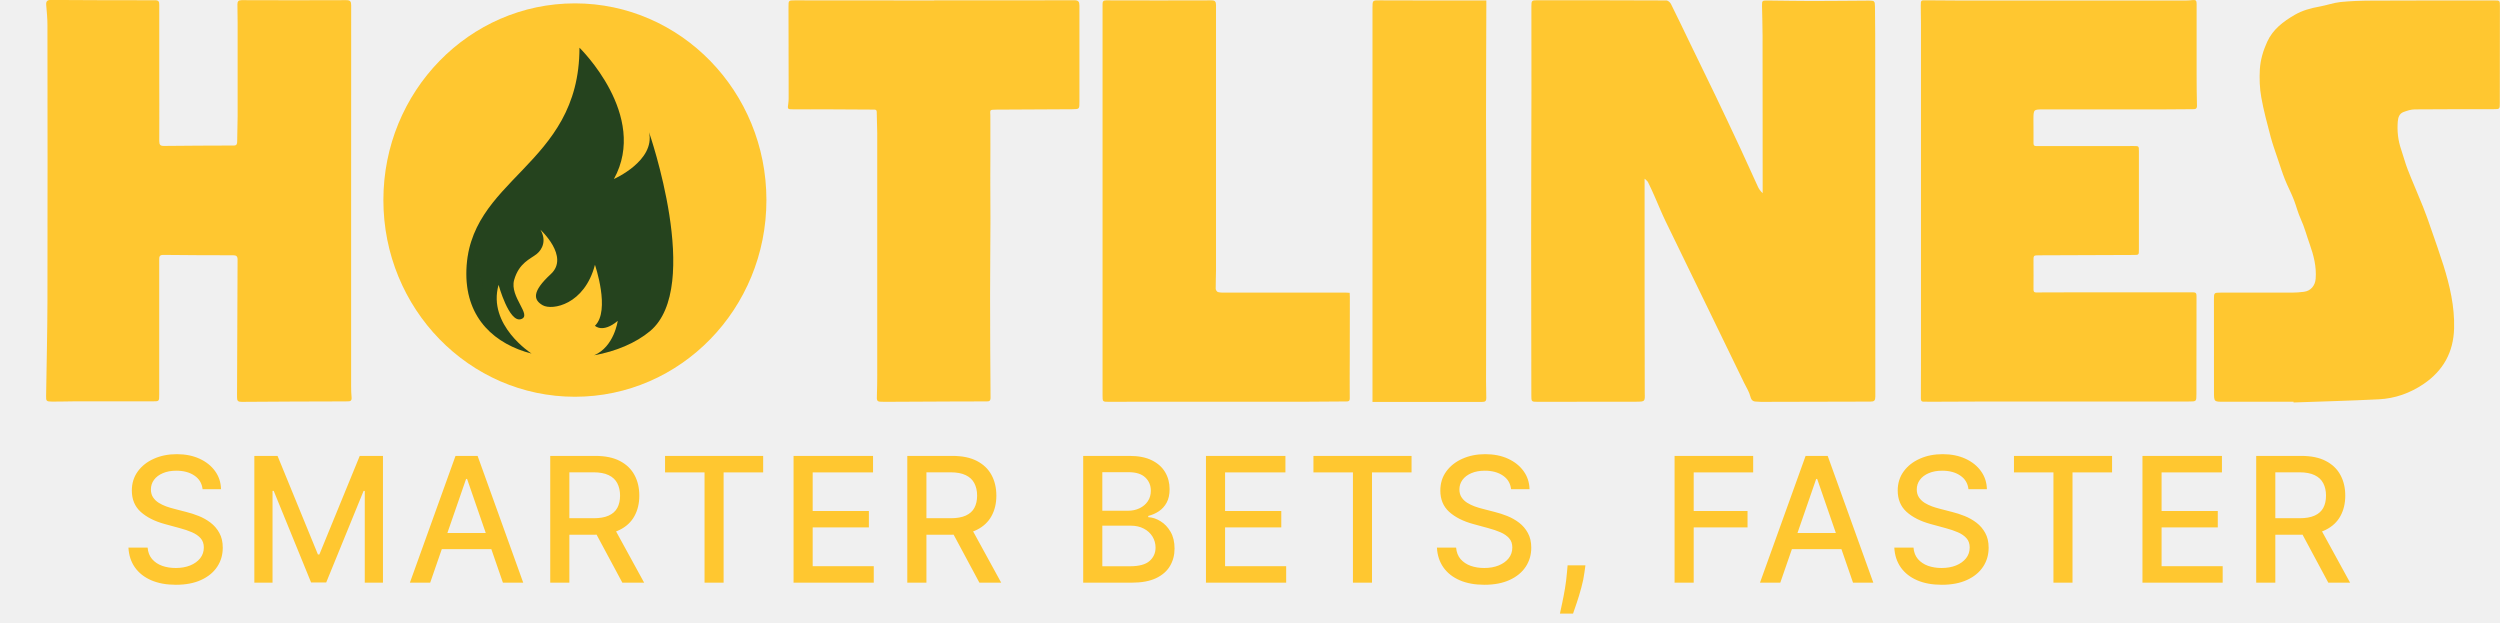
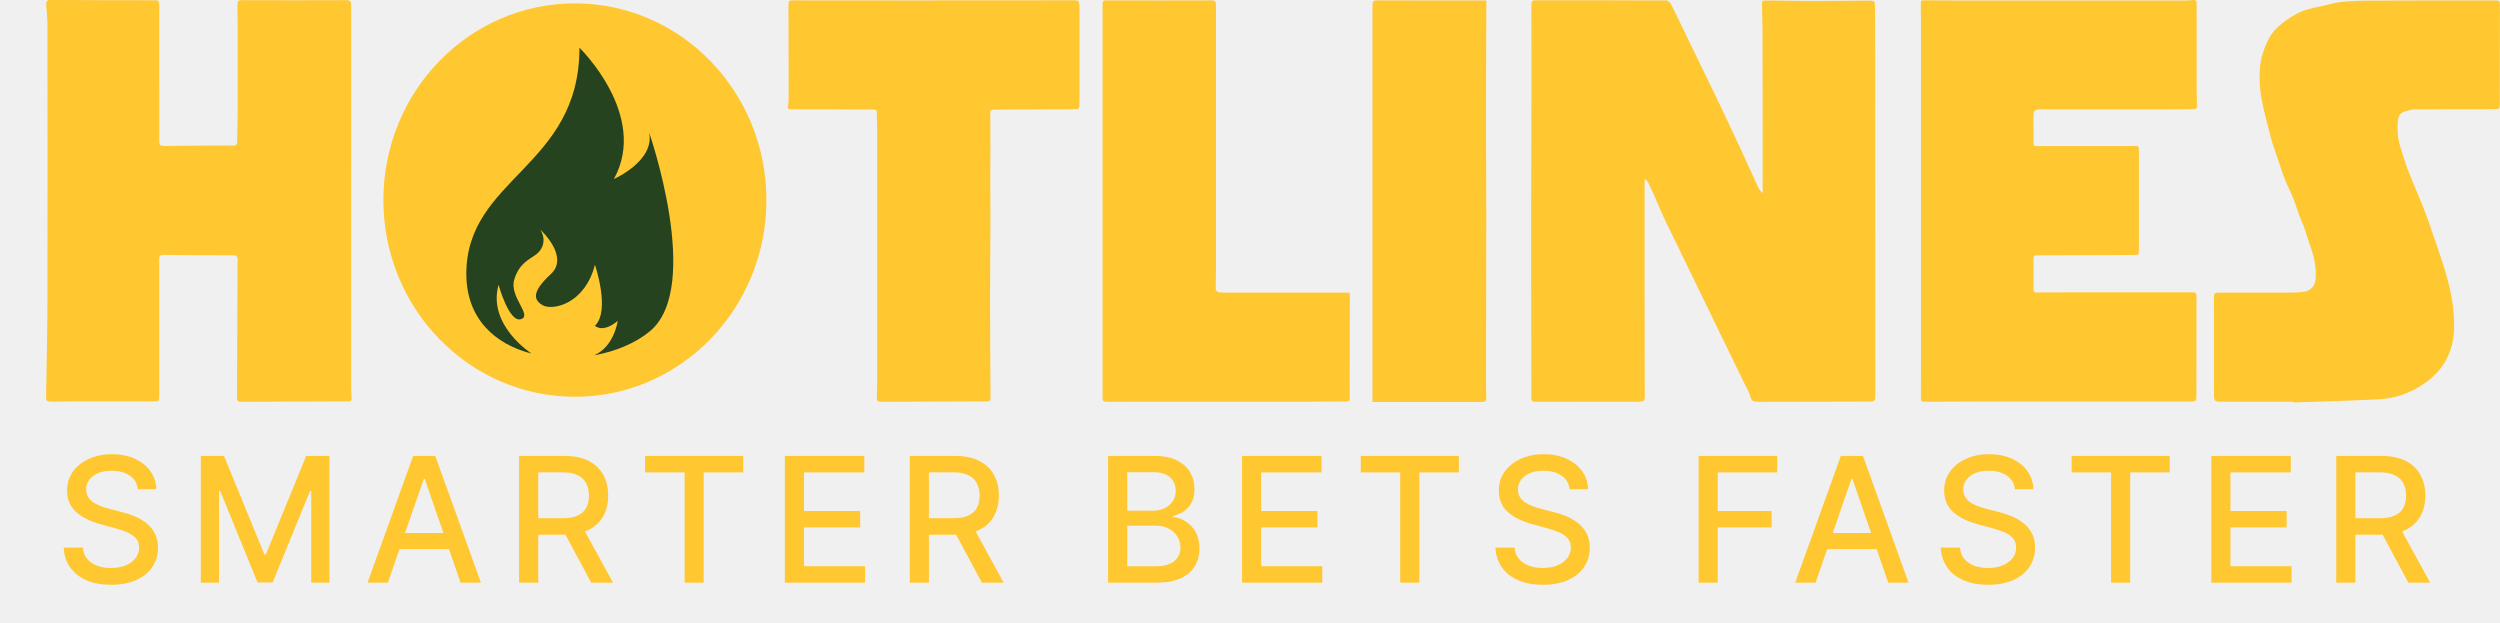
<svg xmlns="http://www.w3.org/2000/svg" width="502" height="125" viewBox="0 0 502 125" fill="none">
  <g clip-path="url(#clip0_1_4)">
    <path d="M330.235 35.863C330.235 43.908 330.235 51.902 330.235 59.885C330.235 66.18 330.255 72.474 330.265 78.769C330.265 78.82 330.265 78.881 330.265 78.932C330.315 80.621 330.315 80.652 328.601 80.662C321.974 80.683 315.347 80.683 308.72 80.683C307.504 80.683 307.494 80.641 307.494 79.383C307.484 68.871 307.454 58.36 307.454 47.849C307.454 37.89 307.504 27.921 307.514 17.962C307.514 12.384 307.504 6.796 307.504 1.218C307.504 0.133 307.584 0.051 308.65 0.051C317.31 0.051 325.96 0.051 334.62 0.092C334.929 0.092 335.368 0.481 335.527 0.798C336.803 3.357 338.028 5.936 339.274 8.505C340.978 12.026 342.712 15.547 344.406 19.078C346.14 22.701 347.864 26.345 349.558 29.988C350.724 32.486 351.84 35.014 352.996 37.511C353.206 37.962 353.505 38.381 353.943 38.791C353.943 37.603 353.943 36.416 353.943 35.229C353.943 25.864 353.943 16.509 353.923 7.144C353.923 5.158 353.844 3.173 353.814 1.187C353.804 0.133 353.834 0.092 354.9 0.102C357.87 0.123 360.829 0.194 363.799 0.194C367.616 0.194 371.443 0.143 375.259 0.123C376.365 0.123 376.485 0.174 376.495 1.31C376.545 4.872 376.545 8.423 376.545 11.985C376.545 34.543 376.545 57.091 376.565 79.649C376.565 80.427 376.336 80.641 375.618 80.641C368.274 80.641 360.919 80.672 353.574 80.693C353.285 80.693 352.987 80.652 352.698 80.641C352.01 80.641 351.671 80.386 351.472 79.608C351.233 78.656 350.655 77.786 350.216 76.875C347.804 71.911 345.393 66.937 342.981 61.973C340.141 56.129 337.281 50.285 334.451 44.43C333.693 42.864 333.046 41.257 332.348 39.671C331.89 38.637 331.431 37.593 330.923 36.58C330.774 36.293 330.445 36.099 330.225 35.874L330.235 35.863Z" fill="#FFC730" />
    <path d="M70.506 40.357C70.506 52.751 70.506 65.156 70.506 77.551C70.506 78.288 70.525 79.035 70.595 79.761C70.665 80.396 70.416 80.621 69.838 80.59C69.599 80.58 69.36 80.601 69.12 80.601C62.254 80.621 55.388 80.631 48.522 80.693C47.764 80.693 47.585 80.478 47.595 79.721C47.645 70.519 47.665 61.328 47.705 52.127C47.705 51.421 47.426 51.257 46.788 51.257C42.114 51.257 37.44 51.236 32.766 51.185C31.989 51.185 31.969 51.595 31.969 52.168C31.969 57.398 31.969 62.628 31.969 67.848C31.969 71.655 31.969 75.453 31.969 79.26C31.969 80.58 31.969 80.59 30.644 80.59C25.382 80.59 20.12 80.59 14.848 80.59C13.384 80.59 11.909 80.662 10.444 80.642C9.308 80.631 9.238 80.519 9.258 79.526C9.358 73.16 9.507 66.794 9.527 60.428C9.567 41.953 9.547 23.479 9.527 4.995C9.527 3.664 9.387 2.323 9.278 0.993C9.218 0.235 9.517 -0.02 10.245 -0.01C17.22 0.031 24.196 0.061 31.162 0.051C31.899 0.051 31.979 0.369 31.979 0.983C31.969 6.131 31.969 11.279 31.979 16.417C31.979 20.388 32.009 24.359 31.979 28.32C31.979 29.078 32.188 29.313 32.936 29.303C37.61 29.252 42.283 29.231 46.957 29.221C47.535 29.221 47.615 28.893 47.625 28.443C47.655 26.744 47.705 25.055 47.715 23.356C47.725 17.093 47.725 10.819 47.715 4.555C47.715 3.326 47.685 2.098 47.675 0.87C47.675 0.276 47.884 0.031 48.532 0.031C55.538 0.061 62.533 0.061 69.539 0.031C70.336 0.031 70.516 0.297 70.516 1.065C70.496 14.145 70.506 27.235 70.506 40.316H70.525L70.506 40.357Z" fill="#FFC730" />
    <path d="M385.733 40.428C385.733 28.494 385.733 16.56 385.733 4.626C385.733 3.449 385.683 2.272 385.693 1.095C385.693 0.01 385.743 0.051 386.779 0.061C390.785 0.102 394.792 0.113 398.808 0.113C411.713 0.113 424.628 0.113 437.533 0.113C438.44 0.113 439.357 0.133 440.254 0.02C440.922 -0.061 441.081 0.113 441.081 0.778C441.061 5.568 441.081 10.358 441.081 15.148C441.081 17.174 441.101 19.201 441.151 21.217C441.171 21.882 440.812 21.923 440.344 21.923C438.42 21.923 436.497 21.964 434.574 21.964C426.502 21.964 418.43 21.964 410.358 21.964C408.335 21.964 408.325 21.964 408.315 24.001C408.315 25.587 408.345 27.174 408.325 28.76C408.325 29.262 408.534 29.334 408.963 29.334C415.46 29.323 421.947 29.323 428.445 29.323C429.501 29.323 429.491 29.323 429.491 30.388C429.491 36.959 429.491 43.529 429.491 50.1C429.491 51.185 429.501 51.195 428.445 51.195C422.117 51.216 415.779 51.236 409.451 51.267C408.315 51.267 408.315 51.298 408.325 52.444C408.325 54.327 408.355 56.221 408.325 58.104C408.325 58.585 408.464 58.739 408.903 58.728C409.919 58.708 410.936 58.708 411.952 58.708C421.409 58.708 430.877 58.708 440.334 58.698C440.892 58.698 441.061 58.851 441.061 59.435C441.041 66.005 441.041 72.576 441.041 79.147C441.041 80.621 441.041 80.621 439.517 80.621C426.312 80.621 413.118 80.611 399.914 80.621C395.669 80.621 391.413 80.652 387.168 80.672C386.899 80.672 386.63 80.621 386.371 80.652C385.813 80.703 385.703 80.437 385.713 79.925C385.733 77.458 385.733 75.002 385.733 72.535C385.733 61.83 385.733 51.124 385.733 40.428Z" fill="#FFC730" />
    <path d="M460.544 80.672C455.87 80.672 451.196 80.672 446.512 80.672C444.579 80.672 444.569 80.683 444.569 78.707C444.569 72.525 444.559 66.333 444.559 60.151C444.559 58.78 444.559 58.759 445.944 58.759C450.698 58.759 455.461 58.759 460.215 58.759C461.012 58.759 461.819 58.698 462.607 58.595C463.982 58.432 464.889 57.367 464.988 55.944C465.168 53.55 464.59 51.288 463.802 49.067C463.195 47.368 462.736 45.597 461.989 43.969C461.421 42.731 461.112 41.431 460.633 40.183C460.105 38.791 459.388 37.47 458.83 36.078C458.292 34.727 457.853 33.325 457.385 31.943C456.896 30.47 456.358 29.016 455.96 27.522C455.262 24.861 454.535 22.2 454.056 19.487C453.737 17.676 453.678 15.782 453.777 13.94C453.887 12.026 454.445 10.163 455.252 8.393C456.408 5.865 458.491 4.319 460.753 2.999C462.308 2.098 464.012 1.627 465.766 1.32C467.171 1.064 468.546 0.563 469.961 0.409C472.054 0.194 474.166 0.133 476.279 0.123C484.461 0.082 492.632 0.092 500.814 0.092C501.97 0.092 501.98 0.092 501.98 1.269C501.98 7.727 501.97 14.186 501.96 20.644C501.96 21.913 501.96 21.923 500.685 21.923C495.423 21.923 490.151 21.923 484.889 21.964C484.132 21.964 483.345 22.23 482.617 22.497C481.78 22.804 481.531 23.612 481.471 24.421C481.322 26.314 481.521 28.177 482.139 29.978C482.607 31.34 482.956 32.742 483.484 34.083C484.451 36.559 485.537 38.995 486.524 41.472C487.112 42.926 487.63 44.41 488.138 45.894C488.985 48.34 489.852 50.766 490.629 53.232C491.925 57.357 492.902 61.553 492.782 65.934C492.662 70.754 490.57 74.449 486.663 77.1C483.933 78.953 480.913 80.017 477.664 80.181C471.964 80.468 466.254 80.611 460.544 80.816C460.544 80.764 460.544 80.713 460.544 80.662V80.672Z" fill="#FFC730" />
    <path d="M187.58 0.072C196.957 0.072 206.335 0.082 215.712 0.051C216.549 0.051 216.749 0.338 216.749 1.136C216.729 7.564 216.739 14.002 216.749 20.429C216.749 21.903 216.769 21.923 215.284 21.934C210.181 21.964 205.079 21.985 199.977 22.015C198.602 22.015 198.851 22.118 198.861 23.233C198.891 27.553 198.861 31.882 198.851 36.211C198.851 38.893 198.881 41.575 198.881 44.256C198.871 49.374 198.811 54.491 198.811 59.609C198.811 66.364 198.851 73.129 198.901 79.884C198.901 80.549 198.582 80.601 198.113 80.601C195.652 80.601 193.2 80.611 190.739 80.621C186.543 80.641 182.348 80.662 178.153 80.683C177.963 80.683 177.774 80.683 177.594 80.683C176.01 80.683 176.02 80.683 176.09 79.096C176.139 77.786 176.149 76.466 176.149 75.156C176.149 59.035 176.149 42.915 176.149 26.795C176.149 25.373 176.05 23.95 176.05 22.527C176.05 21.964 175.711 22.005 175.352 22.005C172.253 21.985 169.154 21.964 166.054 21.954C163.812 21.954 161.57 21.974 159.318 21.954C158.102 21.954 158.122 21.934 158.291 20.757C158.381 20.132 158.361 19.498 158.361 18.873C158.361 13.039 158.341 7.216 158.331 1.382C158.331 0.082 158.331 0.072 159.607 0.072C168.346 0.072 177.086 0.082 185.816 0.092C186.404 0.092 186.992 0.092 187.58 0.092C187.58 0.082 187.58 0.061 187.58 0.051V0.072Z" fill="#FFC730" />
    <path d="M271.011 58.78C271.021 59.097 271.05 59.363 271.05 59.629C271.05 63.682 271.041 67.725 271.031 71.778C271.031 74.511 270.991 77.254 271.031 79.987C271.031 80.58 270.752 80.611 270.353 80.611C267.842 80.631 265.33 80.652 262.819 80.662C258.095 80.662 253.362 80.662 248.638 80.662C242.978 80.662 237.307 80.662 231.647 80.662C228.657 80.662 225.668 80.683 222.668 80.683C221.403 80.683 221.393 80.672 221.393 79.372C221.393 53.949 221.393 28.515 221.393 3.091C221.393 2.323 221.393 1.556 221.393 0.788C221.393 0.297 221.552 0.072 222.1 0.072C229.156 0.092 236.211 0.102 243.267 0.072C243.974 0.072 244.174 0.307 244.174 1.024C244.164 18.812 244.174 36.6 244.174 54.389C244.174 55.596 244.094 56.794 244.114 58.002C244.114 58.227 244.373 58.595 244.572 58.647C245.031 58.769 245.519 58.759 246.007 58.759C254.099 58.759 262.201 58.759 270.293 58.759C270.522 58.759 270.761 58.78 271.05 58.8L271.011 58.78Z" fill="#FFC730" />
    <path d="M275.595 80.713C275.595 77.499 275.595 74.439 275.595 71.369C275.595 48.135 275.595 24.892 275.595 1.658C275.595 0.02 275.595 0.061 277.149 0.072C283.139 0.102 289.118 0.092 295.107 0.092C296.173 0.092 297.24 0.092 298.456 0.092C298.456 0.532 298.456 0.983 298.456 1.433C298.436 8.792 298.396 16.151 298.396 23.52C298.396 30.193 298.446 36.877 298.446 43.55C298.446 53.427 298.416 63.303 298.406 73.191C298.406 75.412 298.376 77.622 298.446 79.843C298.466 80.611 298.177 80.703 297.569 80.703C295.914 80.683 294.26 80.703 292.596 80.703C287.274 80.703 281.963 80.703 276.641 80.703H275.595V80.713Z" fill="#FFC730" />
    <path d="M115.44 79.669C136.679 79.669 153.897 61.986 153.897 40.172C153.897 18.359 136.679 0.676 115.44 0.676C94.201 0.676 76.983 18.359 76.983 40.172C76.983 61.986 94.201 79.669 115.44 79.669Z" fill="#FFC730" />
-     <path d="M130.328 26.55C131.604 32.291 123.273 35.945 123.273 35.945C130.328 23.152 116.357 9.58 116.357 9.58C116.357 33.602 93.645 35.689 93.645 54.993C93.645 64.081 99.475 69.127 106.74 71C106.72 70.98 97.831 65.309 100.113 57.193C100.113 57.193 102.206 64.829 104.597 64.091C106.979 63.355 102.266 59.639 103.242 56.211C104.219 52.782 106.501 52.004 107.747 51.021C108.982 50.039 109.75 48.186 108.514 46.129C108.514 46.129 114.423 51.513 110.607 55.034C106.79 58.554 107.079 60.223 108.982 61.297C110.886 62.372 117.373 61.195 119.466 53.171C119.466 53.171 122.615 62.372 119.466 65.412C119.466 65.412 120.991 66.978 124.04 64.429C124.04 64.429 123.333 69.629 119.306 71.338C123.641 70.56 127.658 68.882 130.528 66.487C141.141 57.613 130.328 26.55 130.328 26.55Z" fill="#25431E" />
+     <path d="M130.328 26.55C131.604 32.291 123.273 35.945 123.273 35.945C130.328 23.152 116.357 9.58 116.357 9.58C116.357 33.602 93.645 35.689 93.645 54.993C93.645 64.081 99.475 69.127 106.74 71C106.72 70.98 97.831 65.309 100.113 57.193C100.113 57.193 102.206 64.829 104.597 64.091C106.979 63.355 102.266 59.639 103.242 56.211C104.219 52.782 106.501 52.004 107.747 51.022C108.982 50.039 109.75 48.186 108.514 46.129C108.514 46.129 114.423 51.513 110.607 55.034C106.79 58.554 107.079 60.223 108.982 61.297C110.886 62.372 117.373 61.195 119.466 53.171C119.466 53.171 122.615 62.372 119.466 65.412C119.466 65.412 120.991 66.978 124.04 64.429C124.04 64.429 123.333 69.629 119.306 71.338C123.641 70.56 127.658 68.882 130.528 66.487C141.141 57.613 130.328 26.55 130.328 26.55Z" fill="#25431E" />
    <g opacity="0.1">
      <path d="M135.162 53.898C135.142 53.979 131.803 66.681 119.296 71.338C123.631 70.56 127.648 68.882 130.518 66.487C133.717 63.815 134.962 59.138 135.162 53.898Z" fill="#25431E" />
    </g>
    <g opacity="0.1">
      <path d="M94.562 48.637C93.974 50.551 93.635 52.639 93.635 54.993C93.635 63.928 99.256 68.953 106.351 70.898C98.13 67.09 94.582 48.729 94.562 48.637Z" fill="#25431E" />
    </g>
  </g>
-   <path d="M40.68 98.232C40.547 97.056 40 96.144 39.039 95.498C38.078 94.843 36.868 94.516 35.41 94.516C34.366 94.516 33.463 94.682 32.7 95.013C31.938 95.336 31.346 95.784 30.923 96.356C30.509 96.919 30.302 97.561 30.302 98.282C30.302 98.887 30.442 99.409 30.724 99.848C31.014 100.287 31.391 100.656 31.855 100.954C32.327 101.244 32.833 101.489 33.371 101.688C33.91 101.878 34.428 102.036 34.925 102.16L37.411 102.806C38.223 103.005 39.056 103.274 39.909 103.614C40.763 103.954 41.554 104.401 42.283 104.956C43.012 105.511 43.6 106.199 44.048 107.02C44.504 107.84 44.731 108.822 44.731 109.965C44.731 111.407 44.359 112.687 43.613 113.806C42.876 114.924 41.802 115.807 40.394 116.453C38.993 117.099 37.299 117.423 35.31 117.423C33.405 117.423 31.756 117.12 30.364 116.515C28.972 115.91 27.882 115.053 27.095 113.942C26.308 112.824 25.873 111.498 25.79 109.965H29.643C29.717 110.885 30.016 111.651 30.538 112.265C31.068 112.869 31.743 113.321 32.564 113.619C33.392 113.909 34.3 114.054 35.285 114.054C36.371 114.054 37.336 113.884 38.181 113.545C39.035 113.197 39.706 112.716 40.195 112.103C40.684 111.482 40.928 110.757 40.928 109.928C40.928 109.174 40.713 108.557 40.282 108.076C39.859 107.595 39.283 107.198 38.554 106.883C37.834 106.568 37.017 106.29 36.106 106.05L33.098 105.23C31.06 104.675 29.444 103.858 28.251 102.781C27.066 101.704 26.473 100.279 26.473 98.506C26.473 97.039 26.871 95.759 27.666 94.665C28.462 93.571 29.539 92.722 30.898 92.117C32.257 91.504 33.79 91.197 35.497 91.197C37.22 91.197 38.741 91.5 40.058 92.105C41.384 92.71 42.428 93.542 43.19 94.603C43.953 95.655 44.35 96.865 44.383 98.232H40.68ZM51.071 91.546H55.732L63.836 111.332H64.134L72.237 91.546H76.898V117H73.244V98.58H73.008L65.501 116.963H62.468L54.961 98.568H54.725V117H51.071V91.546ZM86.382 117H82.306L91.466 91.546H95.903L105.063 117H100.986L93.79 96.169H93.591L86.382 117ZM87.066 107.032H100.29V110.263H87.066V107.032ZM110.489 117V91.546H119.562C121.534 91.546 123.171 91.885 124.472 92.565C125.781 93.244 126.758 94.184 127.405 95.386C128.051 96.579 128.374 97.959 128.374 99.525C128.374 101.083 128.047 102.454 127.392 103.639C126.746 104.815 125.768 105.731 124.459 106.386C123.158 107.04 121.522 107.368 119.55 107.368H112.676V104.061H119.202C120.445 104.061 121.455 103.883 122.234 103.527C123.021 103.171 123.597 102.653 123.962 101.973C124.326 101.294 124.509 100.478 124.509 99.525C124.509 98.564 124.322 97.731 123.949 97.027C123.585 96.322 123.009 95.784 122.222 95.411C121.443 95.03 120.42 94.839 119.152 94.839H114.329V117H110.489ZM123.055 105.516L129.344 117H124.969L118.804 105.516H123.055ZM133.542 94.852V91.546H153.242V94.852H145.3V117H141.472V94.852H133.542ZM159.345 117V91.546H175.304V94.852H163.186V102.607H174.471V105.901H163.186V113.694H175.453V117H159.345ZM182.184 117V91.546H191.257C193.229 91.546 194.866 91.885 196.167 92.565C197.476 93.244 198.454 94.184 199.1 95.386C199.746 96.579 200.07 97.959 200.07 99.525C200.07 101.083 199.742 102.454 199.088 103.639C198.441 104.815 197.464 105.731 196.154 106.386C194.853 107.04 193.217 107.368 191.245 107.368H184.372V104.061H190.897C192.14 104.061 193.151 103.883 193.93 103.527C194.717 103.171 195.293 102.653 195.657 101.973C196.022 101.294 196.204 100.478 196.204 99.525C196.204 98.564 196.018 97.731 195.645 97.027C195.28 96.322 194.704 95.784 193.917 95.411C193.138 95.03 192.115 94.839 190.847 94.839H186.025V117H182.184ZM194.75 105.516L201.039 117H196.664L190.499 105.516H194.75ZM217.506 117V91.546H226.827C228.634 91.546 230.129 91.844 231.314 92.44C232.499 93.029 233.386 93.828 233.974 94.839C234.562 95.842 234.856 96.973 234.856 98.232C234.856 99.293 234.662 100.188 234.272 100.917C233.883 101.638 233.361 102.218 232.706 102.657C232.06 103.088 231.347 103.403 230.568 103.602V103.85C231.414 103.892 232.238 104.165 233.042 104.67C233.854 105.168 234.525 105.876 235.055 106.796C235.586 107.716 235.851 108.834 235.851 110.152C235.851 111.453 235.544 112.621 234.931 113.657C234.326 114.684 233.39 115.5 232.122 116.105C230.854 116.702 229.234 117 227.262 117H217.506ZM221.346 113.706H226.889C228.729 113.706 230.046 113.35 230.842 112.637C231.637 111.925 232.035 111.034 232.035 109.965C232.035 109.161 231.832 108.424 231.426 107.753C231.02 107.082 230.44 106.547 229.686 106.15C228.94 105.752 228.054 105.553 227.026 105.553H221.346V113.706ZM221.346 102.558H226.492C227.353 102.558 228.128 102.392 228.816 102.06C229.512 101.729 230.063 101.265 230.469 100.668C230.883 100.063 231.09 99.351 231.09 98.531C231.09 97.478 230.722 96.596 229.984 95.883C229.247 95.171 228.116 94.814 226.591 94.814H221.346V102.558ZM242.156 117V91.546H258.115V94.852H245.996V102.607H257.282V105.901H245.996V113.694H258.264V117H242.156ZM263.739 94.852V91.546H283.439V94.852H275.497V117H271.669V94.852H263.739ZM303.426 98.232C303.293 97.056 302.746 96.144 301.785 95.498C300.824 94.843 299.614 94.516 298.156 94.516C297.112 94.516 296.209 94.682 295.446 95.013C294.684 95.336 294.092 95.784 293.669 96.356C293.255 96.919 293.048 97.561 293.048 98.282C293.048 98.887 293.188 99.409 293.47 99.848C293.76 100.287 294.137 100.656 294.601 100.954C295.074 101.244 295.579 101.489 296.118 101.688C296.656 101.878 297.174 102.036 297.671 102.16L300.157 102.806C300.969 103.005 301.802 103.274 302.655 103.614C303.509 103.954 304.3 104.401 305.029 104.956C305.758 105.511 306.347 106.199 306.794 107.02C307.25 107.84 307.478 108.822 307.478 109.965C307.478 111.407 307.105 112.687 306.359 113.806C305.622 114.924 304.549 115.807 303.14 116.453C301.74 117.099 300.045 117.423 298.056 117.423C296.151 117.423 294.502 117.12 293.11 116.515C291.718 115.91 290.628 115.053 289.841 113.942C289.054 112.824 288.619 111.498 288.536 109.965H292.389C292.463 110.885 292.762 111.651 293.284 112.265C293.814 112.869 294.489 113.321 295.31 113.619C296.138 113.909 297.046 114.054 298.032 114.054C299.117 114.054 300.082 113.884 300.928 113.545C301.781 113.197 302.452 112.716 302.941 112.103C303.43 111.482 303.674 110.757 303.674 109.928C303.674 109.174 303.459 108.557 303.028 108.076C302.605 107.595 302.03 107.198 301.3 106.883C300.58 106.568 299.763 106.29 298.852 106.05L295.844 105.23C293.806 104.675 292.19 103.858 290.997 102.781C289.812 101.704 289.219 100.279 289.219 98.506C289.219 97.039 289.617 95.759 290.413 94.665C291.208 93.571 292.285 92.722 293.644 92.117C295.003 91.504 296.536 91.197 298.243 91.197C299.966 91.197 301.487 91.5 302.804 92.105C304.13 92.71 305.174 93.542 305.936 94.603C306.699 95.655 307.096 96.865 307.13 98.232H303.426ZM318.354 113.52L318.167 114.875C318.043 115.869 317.832 116.905 317.533 117.982C317.243 119.067 316.941 120.074 316.626 121.002C316.319 121.93 316.067 122.668 315.868 123.214H313.233C313.341 122.701 313.49 122.005 313.68 121.126C313.871 120.256 314.057 119.283 314.24 118.206C314.422 117.128 314.559 116.031 314.65 114.912L314.774 113.52H318.354ZM336.253 117V91.546H352.037V94.852H340.093V102.607H350.906V105.901H340.093V117H336.253ZM357.482 117H353.405L362.565 91.546H367.002L376.163 117H372.086L364.89 96.169H364.691L357.482 117ZM358.165 107.032H371.39V110.263H358.165V107.032ZM395.267 98.232C395.134 97.056 394.587 96.144 393.626 95.498C392.665 94.843 391.455 94.516 389.997 94.516C388.953 94.516 388.05 94.682 387.287 95.013C386.525 95.336 385.932 95.784 385.51 96.356C385.096 96.919 384.888 97.561 384.888 98.282C384.888 98.887 385.029 99.409 385.311 99.848C385.601 100.287 385.978 100.656 386.442 100.954C386.914 101.244 387.42 101.489 387.958 101.688C388.497 101.878 389.015 102.036 389.512 102.16L391.998 102.806C392.81 103.005 393.643 103.274 394.496 103.614C395.349 103.954 396.141 104.401 396.87 104.956C397.599 105.511 398.187 106.199 398.635 107.02C399.091 107.84 399.318 108.822 399.318 109.965C399.318 111.407 398.946 112.687 398.2 113.806C397.462 114.924 396.389 115.807 394.981 116.453C393.58 117.099 391.886 117.423 389.897 117.423C387.992 117.423 386.343 117.12 384.951 116.515C383.559 115.91 382.469 115.053 381.682 113.942C380.895 112.824 380.46 111.498 380.377 109.965H384.23C384.304 110.885 384.603 111.651 385.125 112.265C385.655 112.869 386.33 113.321 387.15 113.619C387.979 113.909 388.886 114.054 389.872 114.054C390.958 114.054 391.923 113.884 392.768 113.545C393.622 113.197 394.293 112.716 394.782 112.103C395.271 111.482 395.515 110.757 395.515 109.928C395.515 109.174 395.3 108.557 394.869 108.076C394.446 107.595 393.87 107.198 393.141 106.883C392.42 106.568 391.604 106.29 390.693 106.05L387.685 105.23C385.647 104.675 384.031 103.858 382.838 102.781C381.653 101.704 381.06 100.279 381.06 98.506C381.06 97.039 381.458 95.759 382.253 94.665C383.049 93.571 384.126 92.722 385.485 92.117C386.844 91.504 388.377 91.197 390.084 91.197C391.807 91.197 393.328 91.5 394.645 92.105C395.971 92.71 397.015 93.542 397.777 94.603C398.54 95.655 398.937 96.865 398.97 98.232H395.267ZM404.403 94.852V91.546H424.102V94.852H416.16V117H412.332V94.852H404.403ZM430.206 117V91.546H446.165V94.852H434.046V102.607H445.332V105.901H434.046V113.694H446.314V117H430.206ZM453.045 117V91.546H462.118C464.09 91.546 465.726 91.885 467.027 92.565C468.336 93.244 469.314 94.184 469.96 95.386C470.607 96.579 470.93 97.959 470.93 99.525C470.93 101.083 470.603 102.454 469.948 103.639C469.302 104.815 468.324 105.731 467.015 106.386C465.714 107.04 464.077 107.368 462.105 107.368H455.232V104.061H461.757C463 104.061 464.011 103.883 464.79 103.527C465.577 103.171 466.153 102.653 466.518 101.973C466.882 101.294 467.064 100.478 467.064 99.525C467.064 98.564 466.878 97.731 466.505 97.027C466.141 96.322 465.565 95.784 464.778 95.411C463.999 95.03 462.975 94.839 461.708 94.839H456.885V117H453.045ZM465.61 105.516L471.899 117H467.524L461.36 105.516H465.61Z" fill="#FFC730" />
+   <path d="M27.68 98.232C27.547 97.056 27 96.144 26.039 95.498C25.078 94.843 23.868 94.516 22.41 94.516C21.366 94.516 20.463 94.682 19.7 95.013C18.938 95.336 18.346 95.784 17.923 96.356C17.509 96.919 17.302 97.561 17.302 98.282C17.302 98.887 17.442 99.409 17.724 99.848C18.014 100.287 18.391 100.656 18.855 100.954C19.327 101.244 19.833 101.489 20.371 101.688C20.91 101.878 21.428 102.036 21.925 102.16L24.411 102.806C25.223 103.005 26.056 103.274 26.909 103.614C27.762 103.954 28.554 104.401 29.283 104.956C30.012 105.511 30.601 106.199 31.048 107.02C31.504 107.84 31.732 108.822 31.732 109.965C31.732 111.407 31.359 112.687 30.613 113.806C29.875 114.924 28.802 115.807 27.394 116.453C25.994 117.099 24.299 117.423 22.31 117.423C20.405 117.423 18.756 117.12 17.364 116.515C15.972 115.91 14.882 115.053 14.095 113.942C13.308 112.824 12.873 111.498 12.79 109.965H16.643C16.717 110.885 17.016 111.651 17.538 112.265C18.068 112.869 18.743 113.321 19.564 113.619C20.392 113.909 21.299 114.054 22.285 114.054C23.371 114.054 24.336 113.884 25.181 113.545C26.035 113.197 26.706 112.716 27.195 112.103C27.684 111.482 27.928 110.757 27.928 109.928C27.928 109.174 27.713 108.557 27.282 108.076C26.859 107.595 26.284 107.198 25.554 106.883C24.834 106.568 24.017 106.29 23.106 106.05L20.098 105.23C18.06 104.675 16.444 103.858 15.251 102.781C14.066 101.704 13.473 100.279 13.473 98.506C13.473 97.039 13.871 95.759 14.666 94.665C15.462 93.571 16.539 92.722 17.898 92.117C19.257 91.504 20.79 91.197 22.497 91.197C24.22 91.197 25.741 91.5 27.058 92.105C28.384 92.71 29.428 93.542 30.19 94.603C30.953 95.655 31.35 96.865 31.384 98.232H27.68ZM40.321 91.546H44.982L53.086 111.332H53.384L61.487 91.546H66.148V117H62.494V98.58H62.258L54.751 116.963H51.718L44.211 98.568H43.975V117H40.321V91.546ZM77.882 117H73.806L82.966 91.546H87.403L96.563 117H92.486L85.29 96.169H85.091L77.882 117ZM78.566 107.032H91.79V110.263H78.566V107.032ZM104.239 117V91.546H113.312C115.284 91.546 116.921 91.885 118.222 92.565C119.531 93.244 120.508 94.184 121.155 95.386C121.801 96.579 122.124 97.959 122.124 99.525C122.124 101.083 121.797 102.454 121.142 103.639C120.496 104.815 119.518 105.731 118.209 106.386C116.908 107.04 115.272 107.368 113.3 107.368H106.426V104.061H112.952C114.195 104.061 115.205 103.883 115.984 103.527C116.771 103.171 117.347 102.653 117.712 101.973C118.076 101.294 118.259 100.478 118.259 99.525C118.259 98.564 118.072 97.731 117.699 97.027C117.335 96.322 116.759 95.784 115.972 95.411C115.193 95.03 114.17 94.839 112.902 94.839H108.079V117H104.239ZM116.805 105.516L123.094 117H118.719L112.554 105.516H116.805ZM129.542 94.852V91.546H149.242V94.852H141.3V117H137.472V94.852H129.542ZM157.595 117V91.546H173.554V94.852H161.436V102.607H172.721V105.901H161.436V113.694H173.703V117H157.595ZM182.684 117V91.546H191.757C193.729 91.546 195.366 91.885 196.667 92.565C197.976 93.244 198.954 94.184 199.6 95.386C200.246 96.579 200.57 97.959 200.57 99.525C200.57 101.083 200.242 102.454 199.588 103.639C198.941 104.815 197.964 105.731 196.654 106.386C195.353 107.04 193.717 107.368 191.745 107.368H184.872V104.061H191.397C192.64 104.061 193.651 103.883 194.43 103.527C195.217 103.171 195.793 102.653 196.157 101.973C196.522 101.294 196.704 100.478 196.704 99.525C196.704 98.564 196.518 97.731 196.145 97.027C195.78 96.322 195.204 95.784 194.417 95.411C193.638 95.03 192.615 94.839 191.347 94.839H186.525V117H182.684ZM195.25 105.516L201.539 117H197.164L190.999 105.516H195.25ZM222.506 117V91.546H231.827C233.634 91.546 235.129 91.844 236.314 92.44C237.499 93.029 238.386 93.828 238.974 94.839C239.562 95.842 239.856 96.973 239.856 98.232C239.856 99.293 239.662 100.188 239.272 100.917C238.883 101.638 238.361 102.218 237.706 102.657C237.06 103.088 236.347 103.403 235.568 103.602V103.85C236.414 103.892 237.238 104.165 238.042 104.67C238.854 105.168 239.525 105.876 240.055 106.796C240.586 107.716 240.851 108.834 240.851 110.152C240.851 111.453 240.544 112.621 239.931 113.657C239.326 114.684 238.39 115.5 237.122 116.105C235.854 116.702 234.234 117 232.262 117H222.506ZM226.346 113.706H231.889C233.729 113.706 235.046 113.35 235.842 112.637C236.637 111.925 237.035 111.034 237.035 109.965C237.035 109.161 236.832 108.424 236.426 107.753C236.02 107.082 235.44 106.547 234.686 106.15C233.94 105.752 233.054 105.553 232.026 105.553H226.346V113.706ZM226.346 102.558H231.492C232.353 102.558 233.128 102.392 233.816 102.06C234.512 101.729 235.063 101.265 235.469 100.668C235.883 100.063 236.09 99.351 236.09 98.531C236.09 97.478 235.722 96.596 234.984 95.883C234.247 95.171 233.116 94.814 231.591 94.814H226.346V102.558ZM249.406 117V91.546H265.365V94.852H253.246V102.607H264.532V105.901H253.246V113.694H265.514V117H249.406ZM273.239 94.852V91.546H292.939V94.852H284.997V117H281.169V94.852H273.239ZM315.176 98.232C315.043 97.056 314.496 96.144 313.535 95.498C312.574 94.843 311.364 94.516 309.906 94.516C308.862 94.516 307.959 94.682 307.196 95.013C306.434 95.336 305.842 95.784 305.419 96.356C305.005 96.919 304.798 97.561 304.798 98.282C304.798 98.887 304.938 99.409 305.22 99.848C305.51 100.287 305.887 100.656 306.351 100.954C306.824 101.244 307.329 101.489 307.868 101.688C308.406 101.878 308.924 102.036 309.421 102.16L311.907 102.806C312.719 103.005 313.552 103.274 314.405 103.614C315.259 103.954 316.05 104.401 316.779 104.956C317.508 105.511 318.097 106.199 318.544 107.02C319 107.84 319.228 108.822 319.228 109.965C319.228 111.407 318.855 112.687 318.109 113.806C317.372 114.924 316.299 115.807 314.89 116.453C313.49 117.099 311.795 117.423 309.806 117.423C307.901 117.423 306.252 117.12 304.86 116.515C303.468 115.91 302.378 115.053 301.591 113.942C300.804 112.824 300.369 111.498 300.286 109.965H304.139C304.213 110.885 304.512 111.651 305.034 112.265C305.564 112.869 306.239 113.321 307.06 113.619C307.888 113.909 308.796 114.054 309.782 114.054C310.867 114.054 311.832 113.884 312.678 113.545C313.531 113.197 314.202 112.716 314.691 112.103C315.18 111.482 315.424 110.757 315.424 109.928C315.424 109.174 315.209 108.557 314.778 108.076C314.355 107.595 313.78 107.198 313.05 106.883C312.33 106.568 311.513 106.29 310.602 106.05L307.594 105.23C305.556 104.675 303.94 103.858 302.747 102.781C301.562 101.704 300.969 100.279 300.969 98.506C300.969 97.039 301.367 95.759 302.163 94.665C302.958 93.571 304.035 92.722 305.394 92.117C306.753 91.504 308.286 91.197 309.993 91.197C311.716 91.197 313.237 91.5 314.554 92.105C315.88 92.71 316.924 93.542 317.686 94.603C318.449 95.655 318.846 96.865 318.88 98.232H315.176ZM341.08 117V91.546H356.865V94.852H344.92V102.607H355.733V105.901H344.92V117H341.08ZM364.559 117H360.482L369.642 91.546H374.08L383.24 117H379.163L371.967 96.169H371.768L364.559 117ZM365.243 107.032H378.467V110.263H365.243V107.032ZM404.594 98.232C404.461 97.056 403.914 96.144 402.953 95.498C401.992 94.843 400.782 94.516 399.324 94.516C398.28 94.516 397.377 94.682 396.614 95.013C395.852 95.336 395.26 95.784 394.837 96.356C394.423 96.919 394.216 97.561 394.216 98.282C394.216 98.887 394.356 99.409 394.638 99.848C394.928 100.287 395.305 100.656 395.769 100.954C396.241 101.244 396.747 101.489 397.286 101.688C397.824 101.878 398.342 102.036 398.839 102.16L401.325 102.806C402.137 103.005 402.97 103.274 403.823 103.614C404.677 103.954 405.468 104.401 406.197 104.956C406.926 105.511 407.515 106.199 407.962 107.02C408.418 107.84 408.646 108.822 408.646 109.965C408.646 111.407 408.273 112.687 407.527 113.806C406.79 114.924 405.717 115.807 404.308 116.453C402.908 117.099 401.213 117.423 399.224 117.423C397.319 117.423 395.67 117.12 394.278 116.515C392.886 115.91 391.796 115.053 391.009 113.942C390.222 112.824 389.787 111.498 389.704 109.965H393.557C393.631 110.885 393.93 111.651 394.452 112.265C394.982 112.869 395.657 113.321 396.478 113.619C397.306 113.909 398.214 114.054 399.2 114.054C400.285 114.054 401.25 113.884 402.096 113.545C402.949 113.197 403.62 112.716 404.109 112.103C404.598 111.482 404.842 110.757 404.842 109.928C404.842 109.174 404.627 108.557 404.196 108.076C403.773 107.595 403.198 107.198 402.468 106.883C401.748 106.568 400.931 106.29 400.02 106.05L397.012 105.23C394.974 104.675 393.358 103.858 392.165 102.781C390.98 101.704 390.387 100.279 390.387 98.506C390.387 97.039 390.785 95.759 391.581 94.665C392.376 93.571 393.453 92.722 394.812 92.117C396.171 91.504 397.704 91.197 399.411 91.197C401.134 91.197 402.655 91.5 403.972 92.105C405.298 92.71 406.342 93.542 407.104 94.603C407.867 95.655 408.264 96.865 408.298 98.232H404.594ZM415.98 94.852V91.546H435.68V94.852H427.737V117H423.909V94.852H415.98ZM444.033 117V91.546H459.992V94.852H447.873V102.607H459.159V105.901H447.873V113.694H460.141V117H444.033ZM469.122 117V91.546H478.195C480.167 91.546 481.803 91.885 483.104 92.565C484.414 93.244 485.391 94.184 486.038 95.386C486.684 96.579 487.007 97.959 487.007 99.525C487.007 101.083 486.68 102.454 486.025 103.639C485.379 104.815 484.401 105.731 483.092 106.386C481.791 107.04 480.155 107.368 478.182 107.368H471.309V104.061H477.834C479.077 104.061 480.088 103.883 480.867 103.527C481.654 103.171 482.23 102.653 482.595 101.973C482.959 101.294 483.142 100.478 483.142 99.525C483.142 98.564 482.955 97.731 482.582 97.027C482.218 96.322 481.642 95.784 480.855 95.411C480.076 95.03 479.052 94.839 477.785 94.839H472.962V117H469.122ZM481.687 105.516L487.976 117H483.601L477.437 105.516H481.687Z" fill="#FFC730" />
  <defs>
    <clipPath id="clip0_1_4">
      <rect width="502" height="125" fill="white" />
    </clipPath>
  </defs>
</svg>
